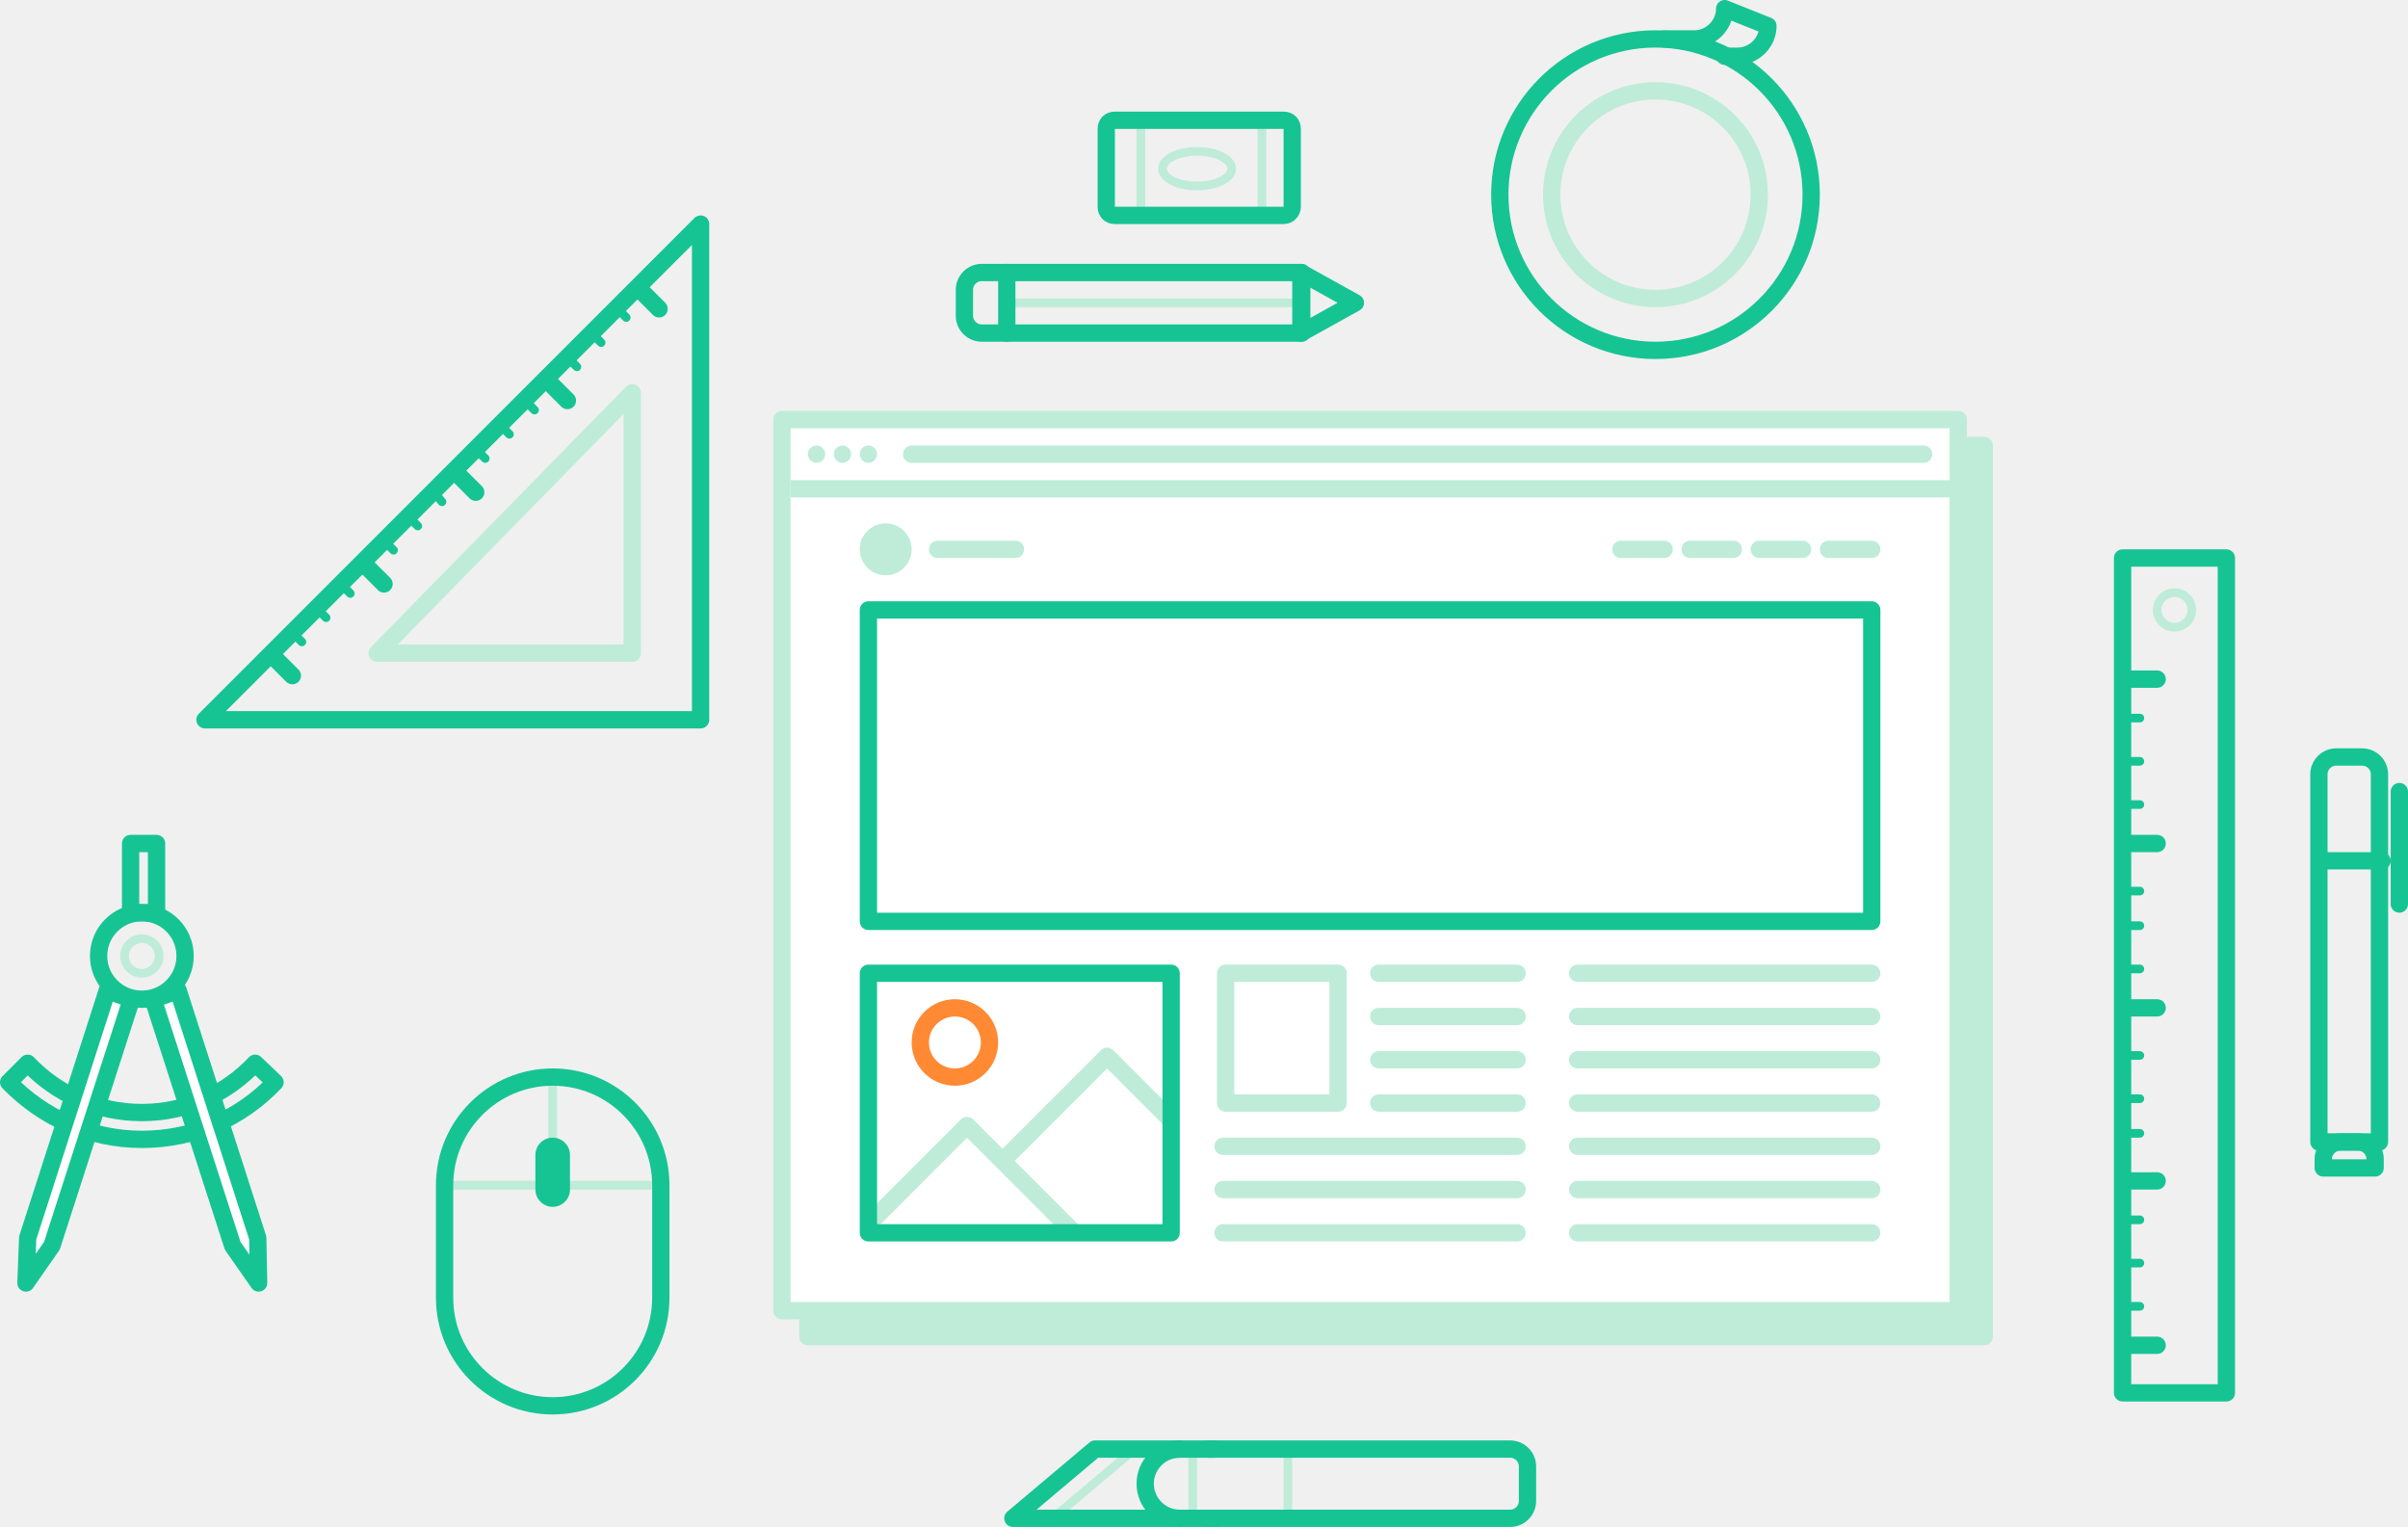
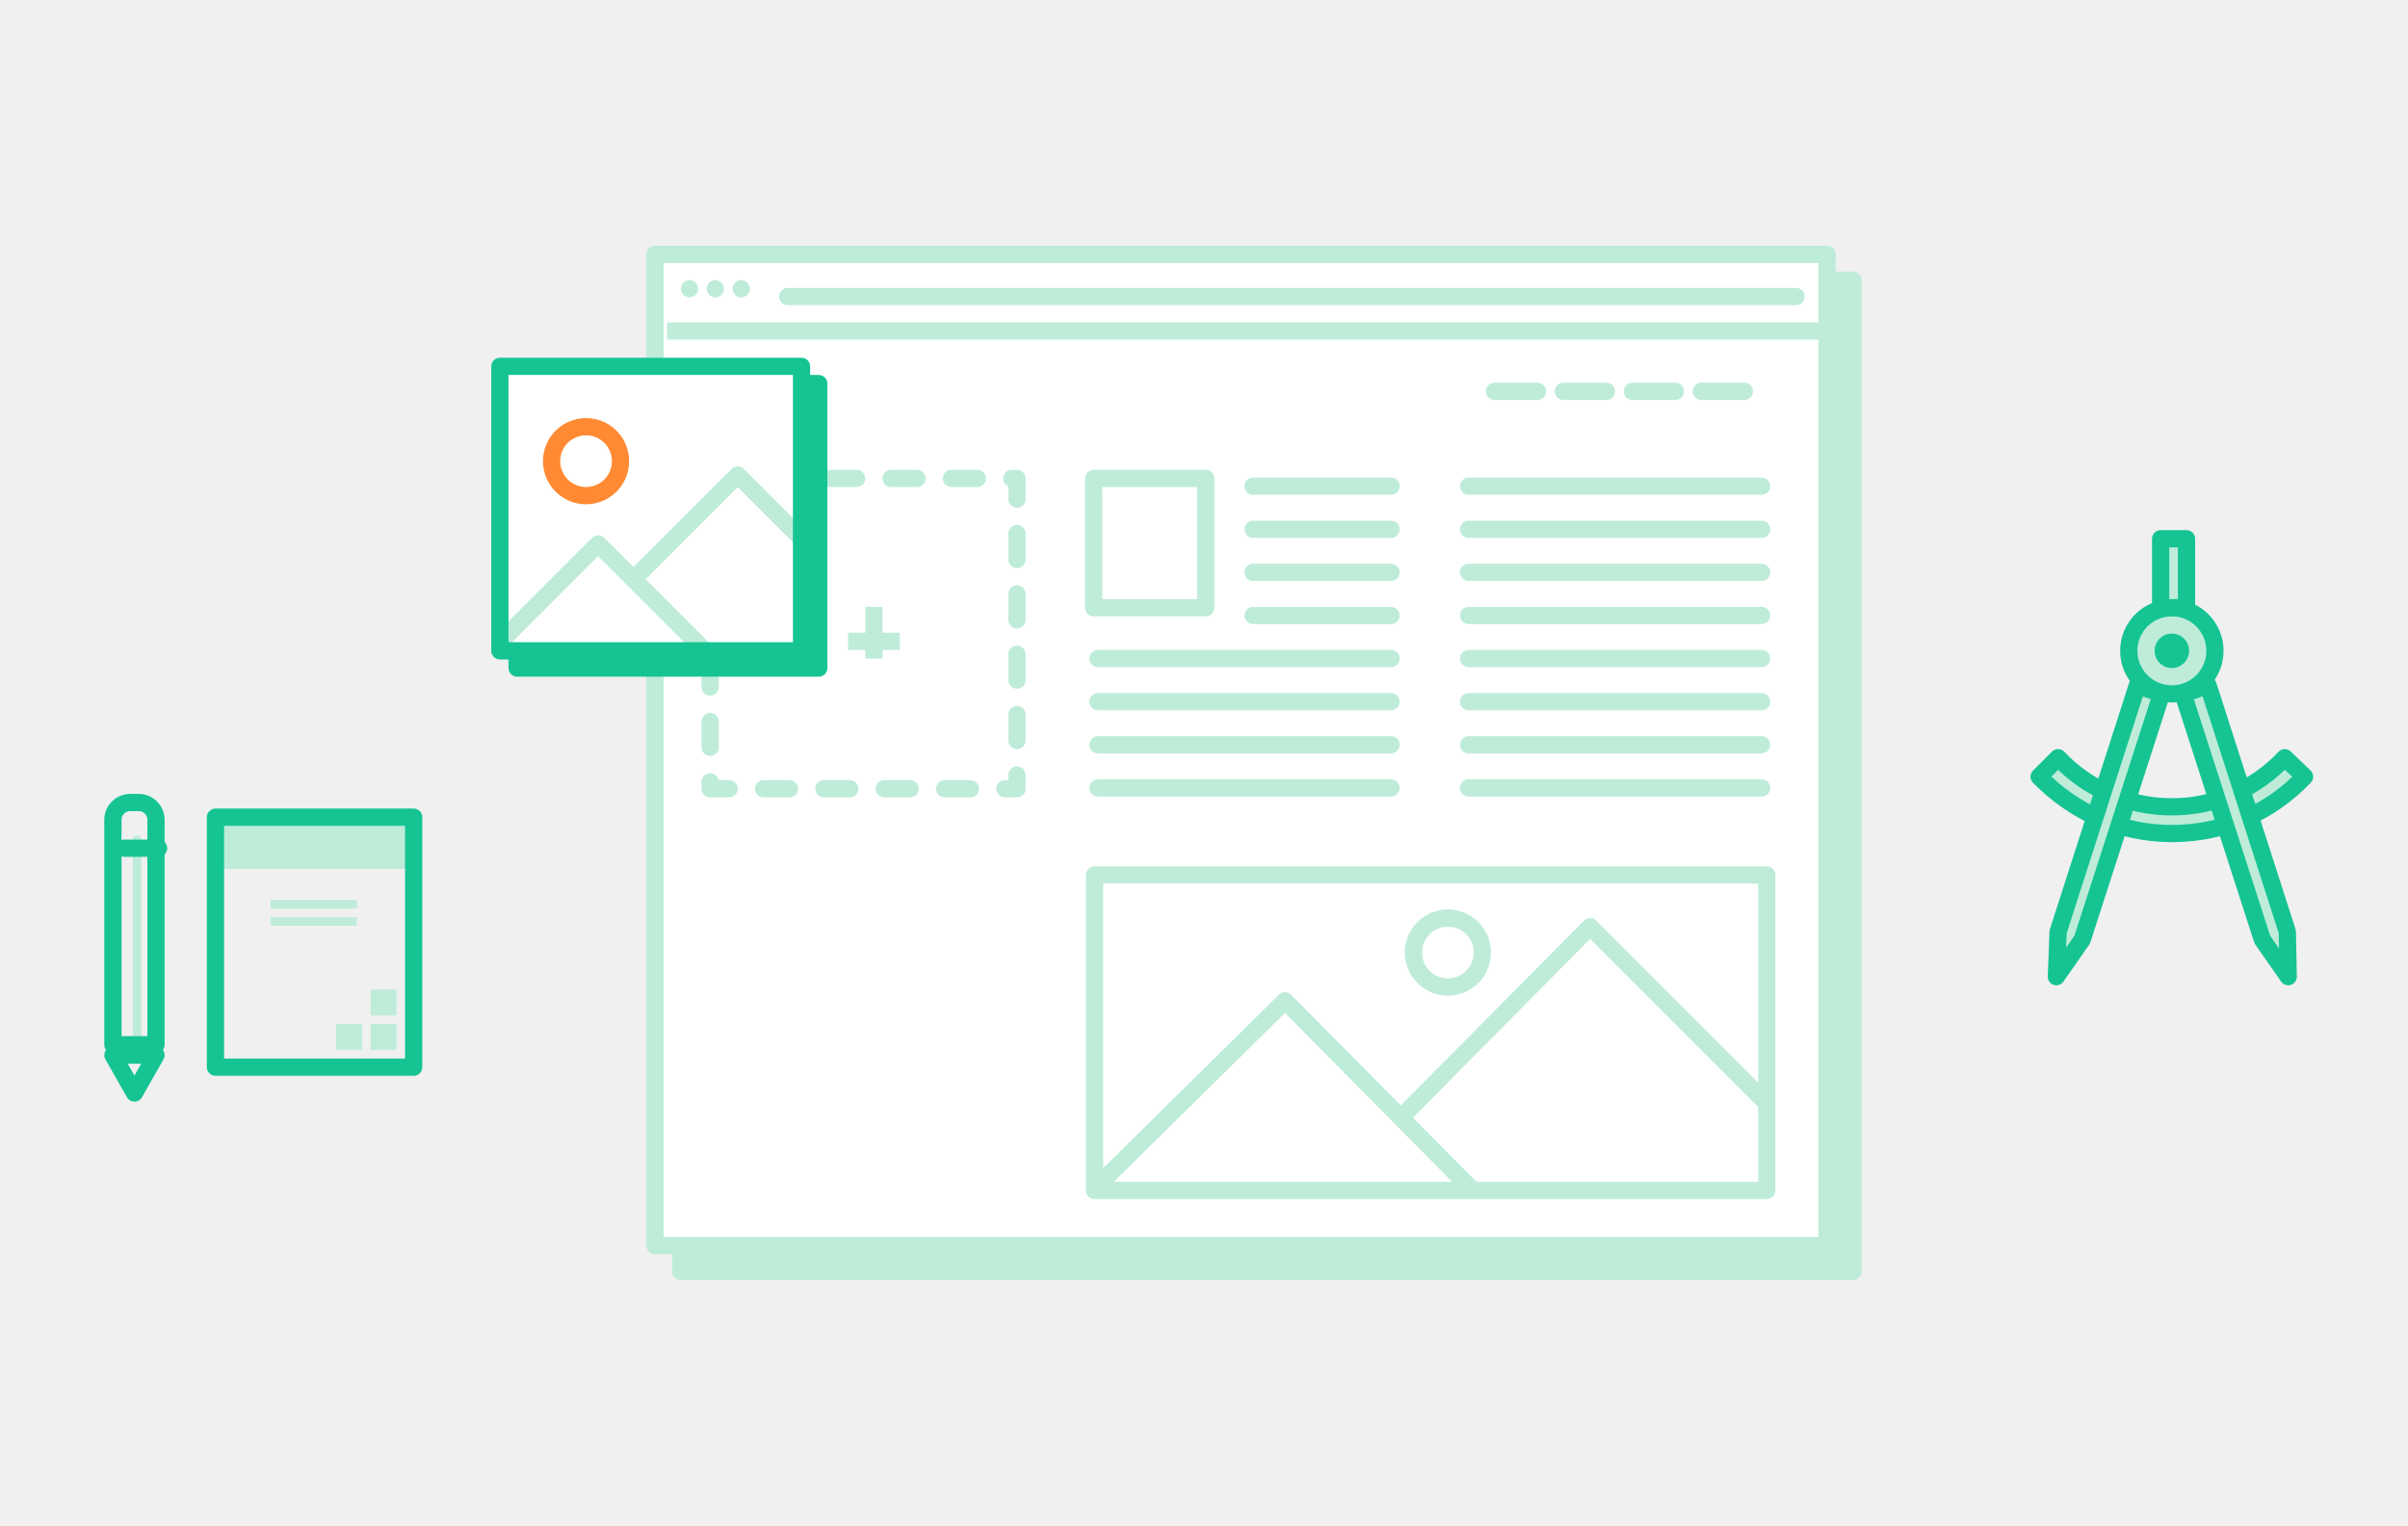
- <svg xmlns="http://www.w3.org/2000/svg" version="1.1" id="Layer_1" x="0px" y="0px" viewBox="0 0 278.4 176.5" enable-background="new 0 0 278.4 176.5" xml:space="preserve">
+ <svg xmlns="http://www.w3.org/2000/svg" version="1.1" id="Layer_1" x="0px" y="0px" viewBox="0 0 279.4 177" enable-background="new 0 0 279.4 177" xml:space="preserve">
  <g>
-     <line fill="none" stroke="#BEECD9" stroke-linecap="round" stroke-linejoin="round" stroke-miterlimit="10" x1="121.1" y1="176" x2="130.6" y2="168" />
-     <line fill="none" stroke="#BEECD9" stroke-linecap="round" stroke-linejoin="round" stroke-miterlimit="10" x1="148.9" y1="167.5" x2="148.9" y2="174.5" />
-     <rect x="245.4" y="64.5" fill="none" stroke="#16C493" stroke-width="2" stroke-linecap="round" stroke-linejoin="round" stroke-miterlimit="10" width="12" height="96.5" />
-     <rect x="93.4" y="51.5" fill="#BEECD9" stroke="#BEECD9" stroke-width="2" stroke-linejoin="round" stroke-miterlimit="10" width="136" height="103" />
-     <line fill="none" stroke="#BEECD9" stroke-linecap="round" stroke-linejoin="round" stroke-miterlimit="10" x1="117.4" y1="35" x2="150.4" y2="35" />
+     <rect x="79" y="32.5" fill="#BEECD9" stroke="#BEECD9" stroke-width="2" stroke-linejoin="round" stroke-miterlimit="10" width="136" height="115" />
+     <rect x="76" y="29.5" fill="#FFFFFF" stroke="#BEECD9" stroke-width="2" stroke-linejoin="round" stroke-miterlimit="10" width="136" height="115" />
+     <line fill="none" stroke="#BEECD9" stroke-width="2" stroke-linejoin="round" stroke-miterlimit="10" x1="77.4" y1="38.4" x2="212.4" y2="38.4" />
+     <line fill="none" stroke="#BEECD9" stroke-width="2" stroke-linecap="round" stroke-linejoin="round" stroke-miterlimit="10" x1="91.4" y1="34.4" x2="208.4" y2="34.4" />
    <g>
-       <polygon fill="none" stroke="#16C493" stroke-width="2" stroke-linecap="round" stroke-linejoin="round" stroke-miterlimit="10" points="    23.7,83.2 81,83.2 81,25.9   " />
-       <polygon fill="none" stroke="#BEECD9" stroke-width="2" stroke-linecap="round" stroke-linejoin="round" stroke-miterlimit="10" points="    73.1,75.5 43.6,75.5 73.1,45.4   " />
-       <g>
-         <line fill="none" stroke="#16C493" stroke-width="2" stroke-linecap="round" stroke-linejoin="round" stroke-miterlimit="10" x1="55" y1="56.9" x2="52.9" y2="54.8" />
-         <line fill="none" stroke="#16C493" stroke-width="2" stroke-linecap="round" stroke-linejoin="round" stroke-miterlimit="10" x1="44.4" y1="67.5" x2="42.3" y2="65.4" />
-         <line fill="none" stroke="#16C493" stroke-width="2" stroke-linecap="round" stroke-linejoin="round" stroke-miterlimit="10" x1="65.6" y1="46.3" x2="63.5" y2="44.2" />
-         <line fill="none" stroke="#16C493" stroke-width="2" stroke-linecap="round" stroke-linejoin="round" stroke-miterlimit="10" x1="76.2" y1="35.7" x2="74.1" y2="33.6" />
-         <line fill="none" stroke="#16C493" stroke-linecap="round" stroke-linejoin="round" stroke-miterlimit="10" x1="66.7" y1="42.4" x2="66" y2="41.7" />
-         <line fill="none" stroke="#16C493" stroke-linecap="round" stroke-linejoin="round" stroke-miterlimit="10" x1="69.5" y1="39.6" x2="68.8" y2="38.9" />
-         <line fill="none" stroke="#16C493" stroke-linecap="round" stroke-linejoin="round" stroke-miterlimit="10" x1="61.8" y1="47.4" x2="61" y2="46.6" />
-         <line fill="none" stroke="#16C493" stroke-linecap="round" stroke-linejoin="round" stroke-miterlimit="10" x1="72.4" y1="36.7" x2="71.7" y2="36" />
-         <line fill="none" stroke="#16C493" stroke-linecap="round" stroke-linejoin="round" stroke-miterlimit="10" x1="56.1" y1="53" x2="55.4" y2="52.3" />
-         <line fill="none" stroke="#16C493" stroke-linecap="round" stroke-linejoin="round" stroke-miterlimit="10" x1="58.9" y1="50.2" x2="58.2" y2="49.5" />
-         <line fill="none" stroke="#16C493" stroke-linecap="round" stroke-linejoin="round" stroke-miterlimit="10" x1="45.5" y1="63.6" x2="44.8" y2="62.9" />
-         <line fill="none" stroke="#16C493" stroke-linecap="round" stroke-linejoin="round" stroke-miterlimit="10" x1="48.3" y1="60.8" x2="47.6" y2="60.1" />
-         <line fill="none" stroke="#16C493" stroke-linecap="round" stroke-linejoin="round" stroke-miterlimit="10" x1="51.1" y1="58" x2="50.4" y2="57.2" />
-         <line fill="none" stroke="#16C493" stroke-linecap="round" stroke-linejoin="round" stroke-miterlimit="10" x1="40.5" y1="68.6" x2="39.8" y2="67.9" />
-         <line fill="none" stroke="#16C493" stroke-linecap="round" stroke-linejoin="round" stroke-miterlimit="10" x1="37.7" y1="71.4" x2="37" y2="70.7" />
-         <line fill="none" stroke="#16C493" stroke-linecap="round" stroke-linejoin="round" stroke-miterlimit="10" x1="34.9" y1="74.2" x2="34.2" y2="73.5" />
-         <line fill="none" stroke="#16C493" stroke-width="2" stroke-linecap="round" stroke-linejoin="round" stroke-miterlimit="10" x1="33.8" y1="78.1" x2="31.7" y2="76" />
-       </g>
-     </g>
-     <path fill="none" stroke="#16C493" stroke-width="2" stroke-linecap="round" stroke-linejoin="round" stroke-miterlimit="10" d="   M150.5,31.5v7h-37c-1.1,0-2-0.9-2-2v-3c0-1.1,0.9-2,2-2H150.5z" />
-     <polygon fill="none" stroke="#16C493" stroke-width="2" stroke-linecap="round" stroke-linejoin="round" stroke-miterlimit="10" points="   150.4,38.5 150.4,31.5 156.7,35  " />
-     <line fill="none" stroke="#16C493" stroke-width="2" stroke-linecap="round" stroke-linejoin="round" stroke-miterlimit="10" x1="116.4" y1="38.5" x2="116.4" y2="31.5" />
-     <g>
-       <line fill="none" stroke="#16C493" stroke-width="2" stroke-linecap="round" stroke-linejoin="round" stroke-miterlimit="10" x1="249.4" y1="116.5" x2="246.4" y2="116.5" />
-       <line fill="none" stroke="#16C493" stroke-width="2" stroke-linecap="round" stroke-linejoin="round" stroke-miterlimit="10" x1="249.4" y1="136.5" x2="246.4" y2="136.5" />
-       <line fill="none" stroke="#16C493" stroke-width="2" stroke-linecap="round" stroke-linejoin="round" stroke-miterlimit="10" x1="249.4" y1="97.5" x2="246.4" y2="97.5" />
-       <line fill="none" stroke="#16C493" stroke-width="2" stroke-linecap="round" stroke-linejoin="round" stroke-miterlimit="10" x1="249.4" y1="78.5" x2="246.4" y2="78.5" />
-       <line fill="none" stroke="#16C493" stroke-linecap="round" stroke-linejoin="round" stroke-miterlimit="10" x1="247.4" y1="93" x2="246.4" y2="93" />
-       <line fill="none" stroke="#16C493" stroke-linecap="round" stroke-linejoin="round" stroke-miterlimit="10" x1="247.4" y1="103" x2="246.4" y2="103" />
-       <line fill="none" stroke="#16C493" stroke-linecap="round" stroke-linejoin="round" stroke-miterlimit="10" x1="247.4" y1="83" x2="246.4" y2="83" />
-       <line fill="none" stroke="#16C493" stroke-linecap="round" stroke-linejoin="round" stroke-miterlimit="10" x1="247.4" y1="112" x2="246.4" y2="112" />
-       <line fill="none" stroke="#16C493" stroke-linecap="round" stroke-linejoin="round" stroke-miterlimit="10" x1="247.4" y1="131" x2="246.4" y2="131" />
-       <line fill="none" stroke="#16C493" stroke-linecap="round" stroke-linejoin="round" stroke-miterlimit="10" x1="247.4" y1="122" x2="246.4" y2="122" />
-       <line fill="none" stroke="#16C493" stroke-linecap="round" stroke-linejoin="round" stroke-miterlimit="10" x1="247.4" y1="141" x2="246.4" y2="141" />
-       <line fill="none" stroke="#16C493" stroke-linecap="round" stroke-linejoin="round" stroke-miterlimit="10" x1="247.4" y1="146" x2="246.4" y2="146" />
-       <line fill="none" stroke="#16C493" stroke-linecap="round" stroke-linejoin="round" stroke-miterlimit="10" x1="247.4" y1="151" x2="246.4" y2="151" />
-       <line fill="none" stroke="#16C493" stroke-width="2" stroke-linecap="round" stroke-linejoin="round" stroke-miterlimit="10" x1="249.4" y1="155.5" x2="246.4" y2="155.5" />
-       <line fill="none" stroke="#16C493" stroke-linecap="round" stroke-linejoin="round" stroke-miterlimit="10" x1="247.4" y1="127" x2="246.4" y2="127" />
-       <line fill="none" stroke="#16C493" stroke-linecap="round" stroke-linejoin="round" stroke-miterlimit="10" x1="247.4" y1="107" x2="246.4" y2="107" />
-       <line fill="none" stroke="#16C493" stroke-linecap="round" stroke-linejoin="round" stroke-miterlimit="10" x1="247.4" y1="88" x2="246.4" y2="88" />
+       <line fill="none" stroke="#BEECD9" stroke-width="2" stroke-linecap="round" stroke-linejoin="round" stroke-miterlimit="10" x1="197.4" y1="45.4" x2="202.4" y2="45.4" />
+       <line fill="none" stroke="#BEECD9" stroke-width="2" stroke-linecap="round" stroke-linejoin="round" stroke-miterlimit="10" x1="189.4" y1="45.4" x2="194.4" y2="45.4" />
+       <line fill="none" stroke="#BEECD9" stroke-width="2" stroke-linecap="round" stroke-linejoin="round" stroke-miterlimit="10" x1="181.4" y1="45.4" x2="186.4" y2="45.4" />
+       <line fill="none" stroke="#BEECD9" stroke-width="2" stroke-linecap="round" stroke-linejoin="round" stroke-miterlimit="10" x1="173.4" y1="45.4" x2="178.4" y2="45.4" />
    </g>
    <g>
-       <path fill="none" stroke="#16C493" stroke-width="2" stroke-linecap="round" stroke-linejoin="round" stroke-miterlimit="10" d="    M275.1,132h-7V89.5c0-1.1,0.9-2,2-2h3c1.1,0,2,0.9,2,2V132z" />
-       <path fill="none" stroke="#16C493" stroke-width="2" stroke-linecap="round" stroke-linejoin="round" stroke-miterlimit="10" d="    M274.6,135h-6v-1c0-1.1,0.9-2,2-2h2c1.1,0,2,0.9,2,2V135z" />
-       <line fill="none" stroke="#16C493" stroke-width="2" stroke-linecap="round" stroke-linejoin="round" stroke-miterlimit="10" x1="268.4" y1="99.5" x2="275.4" y2="99.5" />
-       <line fill="none" stroke="#16C493" stroke-width="2" stroke-linecap="round" stroke-linejoin="round" stroke-miterlimit="10" x1="277.4" y1="91.5" x2="277.4" y2="104.5" />
-     </g>
-     <rect x="90.4" y="48.5" fill="#FFFFFF" stroke="#BEECD9" stroke-width="2" stroke-linejoin="round" stroke-miterlimit="10" width="136" height="103" />
-     <line fill="none" stroke="#BEECD9" stroke-width="2" stroke-linejoin="round" stroke-miterlimit="10" x1="91.4" y1="56.5" x2="226.4" y2="56.5" />
-     <line fill="none" stroke="#BEECD9" stroke-width="2" stroke-linecap="round" stroke-linejoin="round" stroke-miterlimit="10" x1="105.4" y1="52.5" x2="222.4" y2="52.5" />
-     <path fill="none" stroke="#16C493" stroke-width="2" stroke-linecap="round" stroke-linejoin="round" stroke-miterlimit="10" d="   M139.6,167.5h35c1.1,0,2,0.9,2,2v4c0,1.1-0.9,2-2,2h-35" />
-     <polyline fill="none" stroke="#16C493" stroke-width="2" stroke-linecap="round" stroke-linejoin="round" stroke-miterlimit="10" points="   136.4,175.5 117.1,175.5 126.6,167.5 136.4,167.5  " />
-     <line fill="none" stroke="#BEECD9" stroke-linecap="round" stroke-linejoin="round" stroke-miterlimit="10" x1="137.9" y1="167.5" x2="137.9" y2="174.5" />
-     <path fill="none" stroke="#16C493" stroke-width="2" stroke-linecap="round" stroke-linejoin="round" stroke-miterlimit="10" d="   M140.4,167.5h-4c-2.2,0-4,1.8-4,4s1.8,4,4,4h4" />
-     <rect x="100.4" y="70.5" fill="none" stroke="#16C493" stroke-width="2" stroke-linecap="round" stroke-linejoin="round" stroke-miterlimit="10" width="116" height="36" />
-     <line fill="none" stroke="#BEECD9" stroke-width="2" stroke-linecap="round" stroke-linejoin="round" stroke-miterlimit="10" x1="108.4" y1="63.5" x2="117.4" y2="63.5" />
-     <g>
-       <line fill="none" stroke="#BEECD9" stroke-width="2" stroke-linecap="round" stroke-linejoin="round" stroke-miterlimit="10" x1="211.4" y1="63.5" x2="216.4" y2="63.5" />
-       <line fill="none" stroke="#BEECD9" stroke-width="2" stroke-linecap="round" stroke-linejoin="round" stroke-miterlimit="10" x1="203.4" y1="63.5" x2="208.4" y2="63.5" />
-       <line fill="none" stroke="#BEECD9" stroke-width="2" stroke-linecap="round" stroke-linejoin="round" stroke-miterlimit="10" x1="195.4" y1="63.5" x2="200.4" y2="63.5" />
-       <line fill="none" stroke="#BEECD9" stroke-width="2" stroke-linecap="round" stroke-linejoin="round" stroke-miterlimit="10" x1="187.4" y1="63.5" x2="192.4" y2="63.5" />
+       <rect x="126.9" y="55.5" fill="none" stroke="#BEECD9" stroke-width="2" stroke-linejoin="round" stroke-miterlimit="10" width="13" height="15" />
+       <line fill="none" stroke="#BEECD9" stroke-width="2" stroke-linecap="round" stroke-linejoin="round" stroke-miterlimit="10" x1="145.4" y1="56.4" x2="161.4" y2="56.4" />
+       <line fill="none" stroke="#BEECD9" stroke-width="2" stroke-linecap="round" stroke-linejoin="round" stroke-miterlimit="10" x1="145.4" y1="61.4" x2="161.4" y2="61.4" />
+       <line fill="none" stroke="#BEECD9" stroke-width="2" stroke-linecap="round" stroke-linejoin="round" stroke-miterlimit="10" x1="145.4" y1="66.4" x2="161.4" y2="66.4" />
+       <line fill="none" stroke="#BEECD9" stroke-width="2" stroke-linecap="round" stroke-linejoin="round" stroke-miterlimit="10" x1="145.4" y1="71.4" x2="161.4" y2="71.4" />
+       <line fill="none" stroke="#BEECD9" stroke-width="2" stroke-linecap="round" stroke-linejoin="round" stroke-miterlimit="10" x1="127.4" y1="76.4" x2="161.4" y2="76.4" />
+       <line fill="none" stroke="#BEECD9" stroke-width="2" stroke-linecap="round" stroke-linejoin="round" stroke-miterlimit="10" x1="127.4" y1="81.4" x2="161.4" y2="81.4" />
+       <line fill="none" stroke="#BEECD9" stroke-width="2" stroke-linecap="round" stroke-linejoin="round" stroke-miterlimit="10" x1="127.4" y1="86.4" x2="161.4" y2="86.4" />
+       <line fill="none" stroke="#BEECD9" stroke-width="2" stroke-linecap="round" stroke-linejoin="round" stroke-miterlimit="10" x1="127.4" y1="91.4" x2="161.4" y2="91.4" />
    </g>
    <g>
-       <rect x="141.7" y="112.5" fill="none" stroke="#BEECD9" stroke-width="2" stroke-linejoin="round" stroke-miterlimit="10" width="13" height="15" />
-       <line fill="none" stroke="#BEECD9" stroke-width="2" stroke-linecap="round" stroke-linejoin="round" stroke-miterlimit="10" x1="159.4" y1="112.5" x2="175.4" y2="112.5" />
-       <line fill="none" stroke="#BEECD9" stroke-width="2" stroke-linecap="round" stroke-linejoin="round" stroke-miterlimit="10" x1="159.4" y1="117.5" x2="175.4" y2="117.5" />
-       <line fill="none" stroke="#BEECD9" stroke-width="2" stroke-linecap="round" stroke-linejoin="round" stroke-miterlimit="10" x1="159.4" y1="122.5" x2="175.4" y2="122.5" />
-       <line fill="none" stroke="#BEECD9" stroke-width="2" stroke-linecap="round" stroke-linejoin="round" stroke-miterlimit="10" x1="159.4" y1="127.5" x2="175.4" y2="127.5" />
-       <line fill="none" stroke="#BEECD9" stroke-width="2" stroke-linecap="round" stroke-linejoin="round" stroke-miterlimit="10" x1="141.4" y1="132.5" x2="175.4" y2="132.5" />
-       <line fill="none" stroke="#BEECD9" stroke-width="2" stroke-linecap="round" stroke-linejoin="round" stroke-miterlimit="10" x1="141.4" y1="137.5" x2="175.4" y2="137.5" />
-       <line fill="none" stroke="#BEECD9" stroke-width="2" stroke-linecap="round" stroke-linejoin="round" stroke-miterlimit="10" x1="141.4" y1="142.5" x2="175.4" y2="142.5" />
+       <line fill="none" stroke="#BEECD9" stroke-width="2" stroke-linecap="round" stroke-linejoin="round" stroke-miterlimit="10" x1="170.4" y1="56.4" x2="204.4" y2="56.4" />
+       <line fill="none" stroke="#BEECD9" stroke-width="2" stroke-linecap="round" stroke-linejoin="round" stroke-miterlimit="10" x1="170.4" y1="61.4" x2="204.4" y2="61.4" />
+       <line fill="none" stroke="#BEECD9" stroke-width="2" stroke-linecap="round" stroke-linejoin="round" stroke-miterlimit="10" x1="170.4" y1="66.4" x2="204.4" y2="66.4" />
+       <line fill="none" stroke="#BEECD9" stroke-width="2" stroke-linecap="round" stroke-linejoin="round" stroke-miterlimit="10" x1="170.4" y1="71.4" x2="204.4" y2="71.4" />
+       <line fill="none" stroke="#BEECD9" stroke-width="2" stroke-linecap="round" stroke-linejoin="round" stroke-miterlimit="10" x1="170.4" y1="76.4" x2="204.4" y2="76.4" />
+       <line fill="none" stroke="#BEECD9" stroke-width="2" stroke-linecap="round" stroke-linejoin="round" stroke-miterlimit="10" x1="170.4" y1="81.4" x2="204.4" y2="81.4" />
+       <line fill="none" stroke="#BEECD9" stroke-width="2" stroke-linecap="round" stroke-linejoin="round" stroke-miterlimit="10" x1="170.4" y1="86.4" x2="204.4" y2="86.4" />
+       <line fill="none" stroke="#BEECD9" stroke-width="2" stroke-linecap="round" stroke-linejoin="round" stroke-miterlimit="10" x1="170.4" y1="91.4" x2="204.4" y2="91.4" />
+     </g>
+     <circle fill="#BEECD9" cx="80" cy="33.5" r="1" />
+     <circle fill="#BEECD9" cx="83" cy="33.5" r="1" />
+     <circle fill="#BEECD9" cx="86" cy="33.5" r="1" />
+     <g>
+       <path fill="#BEECD9" stroke="#16C493" stroke-width="2" stroke-linecap="round" stroke-linejoin="round" stroke-miterlimit="10" d="    M267.4,90.1c-3.9,4.1-9.3,6.6-15.4,6.6c-6.1,0-11.5-2.6-15.4-6.6l2.2-2.2c3.3,3.5,8,5.7,13.2,5.7c5.2,0,9.8-2.2,13.1-5.7    L267.4,90.1z" />
+       <g>
+         <circle fill="#BEECD9" stroke="#16C493" stroke-width="2" stroke-linecap="round" stroke-linejoin="round" stroke-miterlimit="10" cx="252" cy="75.5" r="5" />
+         <circle fill="#16C493" cx="252" cy="75.5" r="2" />
+         <rect x="250.7" y="62.5" fill="#BEECD9" stroke="#16C493" stroke-width="2" stroke-linecap="round" stroke-linejoin="round" stroke-miterlimit="10" width="3" height="8" />
+       </g>
+       <polygon fill="#BEECD9" stroke="#16C493" stroke-width="2" stroke-linecap="round" stroke-linejoin="round" stroke-miterlimit="10" points="    250.8,80.5 248,79.5 238.8,108.1 238.6,113.3 241.6,109   " />
+       <polygon fill="#BEECD9" stroke="#16C493" stroke-width="2" stroke-linecap="round" stroke-linejoin="round" stroke-miterlimit="10" points="    253.3,80.5 256.2,79.5 265.4,108.1 265.5,113.3 262.5,109   " />
    </g>
    <g>
-       <line fill="none" stroke="#BEECD9" stroke-width="2" stroke-linecap="round" stroke-linejoin="round" stroke-miterlimit="10" x1="182.4" y1="112.5" x2="216.4" y2="112.5" />
-       <line fill="none" stroke="#BEECD9" stroke-width="2" stroke-linecap="round" stroke-linejoin="round" stroke-miterlimit="10" x1="182.4" y1="117.5" x2="216.4" y2="117.5" />
-       <line fill="none" stroke="#BEECD9" stroke-width="2" stroke-linecap="round" stroke-linejoin="round" stroke-miterlimit="10" x1="182.4" y1="122.5" x2="216.4" y2="122.5" />
-       <line fill="none" stroke="#BEECD9" stroke-width="2" stroke-linecap="round" stroke-linejoin="round" stroke-miterlimit="10" x1="182.4" y1="127.5" x2="216.4" y2="127.5" />
-       <line fill="none" stroke="#BEECD9" stroke-width="2" stroke-linecap="round" stroke-linejoin="round" stroke-miterlimit="10" x1="182.4" y1="132.5" x2="216.4" y2="132.5" />
-       <line fill="none" stroke="#BEECD9" stroke-width="2" stroke-linecap="round" stroke-linejoin="round" stroke-miterlimit="10" x1="182.4" y1="137.5" x2="216.4" y2="137.5" />
-       <line fill="none" stroke="#BEECD9" stroke-width="2" stroke-linecap="round" stroke-linejoin="round" stroke-miterlimit="10" x1="182.4" y1="142.5" x2="216.4" y2="142.5" />
-     </g>
-     <circle fill="#BEECD9" cx="102.4" cy="63.5" r="3" />
-     <circle fill="none" stroke="#BEECD9" stroke-linejoin="round" stroke-miterlimit="10" cx="251.4" cy="70.5" r="2" />
-     <g>
-       <polyline fill="none" stroke="#BEECD9" stroke-width="2" stroke-linejoin="round" stroke-miterlimit="10" points="115.6,134.5     128,122.1 135.4,129.5   " />
-       <polyline fill="none" stroke="#BEECD9" stroke-width="2" stroke-linejoin="round" stroke-miterlimit="10" points="100.4,141.5     111.8,130.1 124.2,142.5   " />
-       <rect x="100.4" y="112.5" fill="none" stroke="#16C493" stroke-width="2" stroke-linecap="round" stroke-linejoin="round" stroke-miterlimit="10" width="35" height="30" />
-       <circle fill="none" stroke="#FF8A33" stroke-width="2" stroke-miterlimit="10" cx="110.4" cy="120.5" r="4" />
-     </g>
-     <circle fill="#BEECD9" cx="94.4" cy="52.5" r="1" />
-     <circle fill="#BEECD9" cx="97.4" cy="52.5" r="1" />
-     <circle fill="#BEECD9" cx="100.4" cy="52.5" r="1" />
-     <g>
-       <line fill="none" stroke="#BEECD9" stroke-linecap="round" stroke-linejoin="round" stroke-miterlimit="10" x1="63.9" y1="124.5" x2="63.9" y2="135.5" />
-       <line fill="none" stroke="#BEECD9" stroke-linecap="round" stroke-linejoin="round" stroke-miterlimit="10" x1="51.4" y1="137" x2="76.4" y2="137" />
      <g>
-         <path fill="none" stroke="#16C493" stroke-width="2" stroke-linecap="round" stroke-linejoin="round" stroke-miterlimit="10" d="     M63.9,162.5L63.9,162.5c-6.9,0-12.5-5.6-12.5-12.5v-13c0-6.9,5.6-12.5,12.5-12.5h0c6.9,0,12.5,5.6,12.5,12.5v13     C76.4,156.9,70.8,162.5,63.9,162.5z" />
-         <path fill="#16C493" d="M63.9,139.5L63.9,139.5c-1.1,0-2-0.9-2-2v-4c0-1.1,0.9-2,2-2h0c1.1,0,2,0.9,2,2v4     C65.9,138.6,65,139.5,63.9,139.5z" />
+         <line fill="none" stroke="#BEECD9" stroke-linecap="round" stroke-linejoin="round" stroke-miterlimit="10" x1="15.9" y1="97.4" x2="15.9" y2="121.4" />
+         <path fill="none" stroke="#16C493" stroke-width="2" stroke-linecap="round" stroke-linejoin="round" stroke-miterlimit="10" d="     M18.1,121.2h-5V95.1c0-1.1,0.9-2,2-2h1c1.1,0,2,0.9,2,2V121.2z" />
+         <polygon fill="none" stroke="#16C493" stroke-width="2" stroke-linecap="round" stroke-linejoin="round" stroke-miterlimit="10" points="     13.1,122.4 18.1,122.4 15.6,126.8    " />
+         <line fill="none" stroke="#16C493" stroke-width="2" stroke-linecap="round" stroke-linejoin="round" stroke-miterlimit="10" x1="14.4" y1="98.4" x2="18.4" y2="98.4" />
+       </g>
+       <g>
+         <rect x="25" y="94.8" fill="#BEECD9" width="23" height="6" />
+         <rect x="25" y="94.8" fill="none" stroke="#16C493" stroke-width="2" stroke-linecap="round" stroke-linejoin="round" stroke-miterlimit="10" width="23" height="29" />
+         <rect x="43" y="118.8" fill="#BEECD9" width="3" height="3" />
+         <rect x="43" y="114.8" fill="#BEECD9" width="3" height="3" />
+         <rect x="39" y="118.8" fill="#BEECD9" width="3" height="3" />
+         <line fill="none" stroke="#BEECD9" stroke-miterlimit="10" x1="31.4" y1="104.9" x2="41.4" y2="104.9" />
+         <line fill="none" stroke="#BEECD9" stroke-miterlimit="10" x1="31.4" y1="106.9" x2="41.4" y2="106.9" />
      </g>
    </g>
    <g>
-       <line fill="none" stroke="#BEECD9" stroke-linecap="round" stroke-linejoin="round" stroke-miterlimit="10" x1="131.9" y1="14.5" x2="131.9" y2="24.5" />
-       <line fill="none" stroke="#BEECD9" stroke-linecap="round" stroke-linejoin="round" stroke-miterlimit="10" x1="145.9" y1="14.5" x2="145.9" y2="24.5" />
-       <path fill="none" stroke="#16C493" stroke-width="2" stroke-linecap="round" stroke-linejoin="round" stroke-miterlimit="10" d="    M148.4,24.9h-19.5c-0.6,0-1-0.4-1-1v-9c0-0.6,0.4-1,1-1h19.5c0.6,0,1,0.4,1,1v9C149.4,24.4,149,24.9,148.4,24.9z" />
-       <ellipse fill="none" stroke="#BEECD9" stroke-linecap="round" stroke-linejoin="round" stroke-miterlimit="10" cx="138.4" cy="19.5" rx="4" ry="2" />
+       <rect x="82.4" y="55.5" fill="none" stroke="#BEECD9" stroke-width="2" stroke-linecap="round" stroke-linejoin="round" stroke-miterlimit="10" stroke-dasharray="3,4" width="35.6" height="36" />
+       <g>
+         <line fill="none" stroke="#BEECD9" stroke-width="2" stroke-linejoin="round" stroke-miterlimit="10" x1="101.4" y1="70.4" x2="101.4" y2="76.4" />
+         <line fill="none" stroke="#BEECD9" stroke-width="2" stroke-linejoin="round" stroke-miterlimit="10" x1="104.4" y1="74.4" x2="98.4" y2="74.4" />
+       </g>
    </g>
    <g>
-       <circle fill="none" stroke="#16C493" stroke-width="2" stroke-linecap="round" stroke-linejoin="round" stroke-miterlimit="10" cx="191.4" cy="22.5" r="18" />
-       <circle fill="none" stroke="#BEECD9" stroke-width="2" stroke-linecap="round" stroke-linejoin="round" stroke-miterlimit="10" cx="191.4" cy="22.5" r="12" />
-       <path fill="none" stroke="#16C493" stroke-width="2" stroke-linecap="round" stroke-linejoin="round" stroke-miterlimit="10" d="    M192.4,4.5h3.5c1.9,0,3.5-1.6,3.5-3.5l5,2c0,1.9-1.6,3.5-3.5,3.5h-1.5" />
+       <rect x="60" y="44.5" fill="#16C493" stroke="#16C493" stroke-width="2" stroke-linejoin="round" stroke-miterlimit="10" width="35" height="33" />
+       <rect x="58" y="42.5" fill="#FFFFFF" width="35" height="33" />
+       <polyline fill="none" stroke="#BEECD9" stroke-width="2" stroke-linejoin="round" stroke-miterlimit="10" points="73.2,67.5     85.6,55.1 93,62.5   " />
+       <polyline fill="none" stroke="#BEECD9" stroke-width="2" stroke-linejoin="round" stroke-miterlimit="10" points="58,74.5     69.4,63.1 81.8,75.5   " />
+       <circle fill="none" stroke="#FF8A33" stroke-width="2" stroke-miterlimit="10" cx="68" cy="53.5" r="4" />
+       <rect x="58" y="42.5" fill="none" stroke="#16C493" stroke-width="2" stroke-linecap="round" stroke-linejoin="round" stroke-miterlimit="10" width="35" height="33" />
    </g>
    <g>
-       <path fill="none" stroke="#16C493" stroke-width="2" stroke-linecap="round" stroke-linejoin="round" stroke-miterlimit="10" d="    M31.8,125.1c-3.9,4.1-9.3,6.6-15.4,6.6c-6.1,0-11.5-2.6-15.4-6.6l2.2-2.2c3.3,3.5,8,5.7,13.2,5.7c5.2,0,9.8-2.2,13.1-5.7    L31.8,125.1z" />
      <g>
-         <g>
-           <circle fill="none" stroke="#16C493" stroke-width="2" stroke-linecap="round" stroke-linejoin="round" stroke-miterlimit="10" cx="16.4" cy="110.5" r="5" />
-           <circle fill="none" stroke="#BEECD9" stroke-linecap="round" stroke-linejoin="round" stroke-miterlimit="10" cx="16.4" cy="110.5" r="2" />
-         </g>
-         <rect x="15.1" y="97.5" fill="none" stroke="#16C493" stroke-width="2" stroke-linecap="round" stroke-linejoin="round" stroke-miterlimit="10" width="3" height="8" />
+         <polyline fill="none" stroke="#BEECD9" stroke-width="2" stroke-linejoin="round" stroke-miterlimit="10" points="162.4,129.8      184.5,107.5 204.7,127.7    " />
+         <polyline fill="none" stroke="#BEECD9" stroke-width="2" stroke-linejoin="round" stroke-miterlimit="10" points="127,137.9      149.1,116.1 170.8,138    " />
      </g>
-       <polygon fill="#FFFFFF" stroke="#16C493" stroke-width="2" stroke-linecap="round" stroke-linejoin="round" stroke-miterlimit="10" points="    15.2,115.5 12.4,114.5 3.2,143.1 3,148.3 6,144   " />
-       <polygon fill="#FFFFFF" stroke="#16C493" stroke-width="2" stroke-linecap="round" stroke-linejoin="round" stroke-miterlimit="10" points="    17.7,115.5 20.6,114.5 29.8,143.1 29.9,148.3 26.9,144   " />
+       <circle fill="none" stroke="#BEECD9" stroke-width="2" stroke-miterlimit="10" cx="168" cy="110.5" r="4" />
+       <rect x="127" y="101.5" fill="none" stroke="#BEECD9" stroke-width="2" stroke-linecap="round" stroke-linejoin="round" stroke-miterlimit="10" width="78" height="36.6" />
    </g>
  </g>
</svg>
